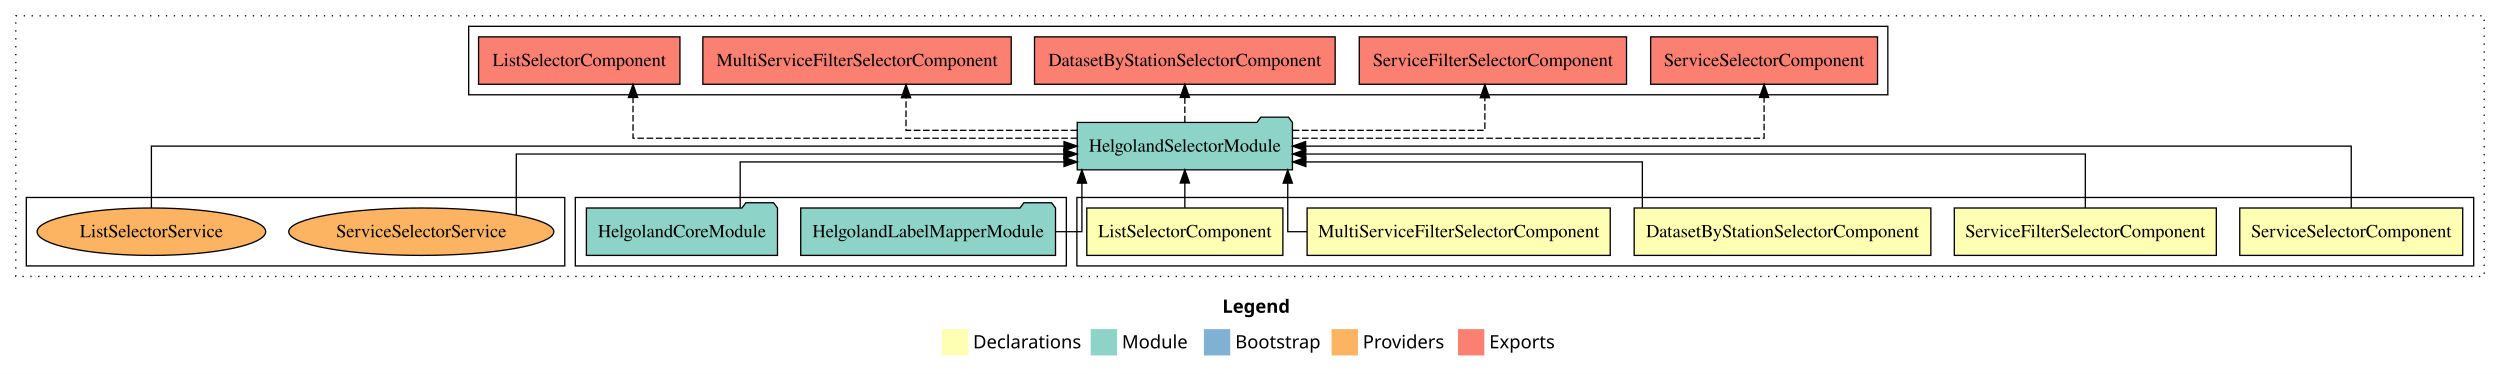
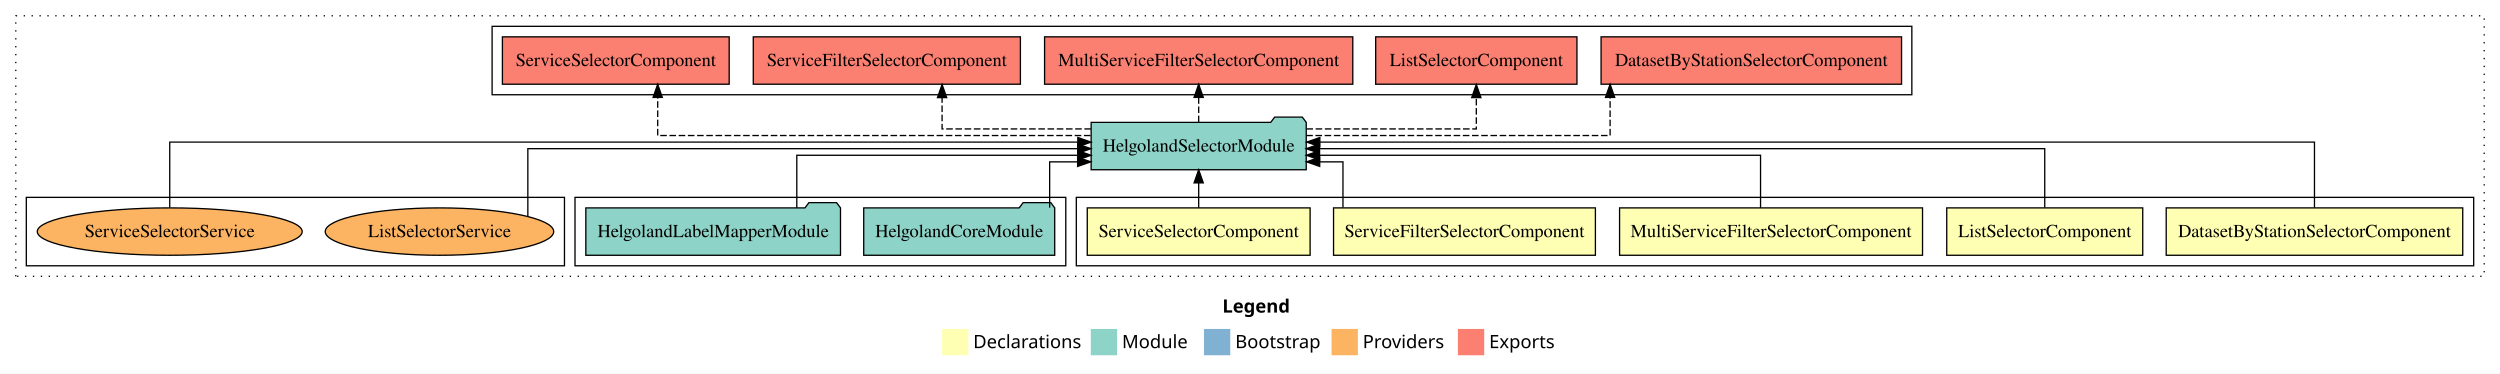
- <svg xmlns="http://www.w3.org/2000/svg" width="1899pt" height="284pt" viewBox="0.00 0.00 1899.00 284.00">
+ <svg xmlns="http://www.w3.org/2000/svg" width="1900pt" height="284pt" viewBox="0.00 0.00 1900.00 284.00">
  <g id="graph0" class="graph" transform="scale(1 1) rotate(0) translate(4 280)">
-     <polygon fill="#ffffff" stroke="transparent" points="-4,4 -4,-280 1895,-280 1895,4 -4,4" />
-     <text text-anchor="start" x="924.509" y="-42.4" font-family="sans-serif" font-weight="bold" font-size="14.00" fill="#000000">Legend</text>
-     <polygon fill="#ffffb3" stroke="transparent" points="711.5,-10 711.5,-30 731.5,-30 731.5,-10 711.5,-10" />
-     <text text-anchor="start" x="735.129" y="-15.4" font-family="sans-serif" font-size="14.00" fill="#000000">  Declarations</text>
-     <polygon fill="#8dd3c7" stroke="transparent" points="824.5,-10 824.5,-30 844.5,-30 844.5,-10 824.5,-10" />
-     <text text-anchor="start" x="848.225" y="-15.4" font-family="sans-serif" font-size="14.00" fill="#000000">  Module</text>
-     <polygon fill="#80b1d3" stroke="transparent" points="910.5,-10 910.5,-30 930.5,-30 930.5,-10 910.5,-10" />
-     <text text-anchor="start" x="934.281" y="-15.4" font-family="sans-serif" font-size="14.00" fill="#000000">  Bootstrap</text>
-     <polygon fill="#fdb462" stroke="transparent" points="1007.5,-10 1007.5,-30 1027.5,-30 1027.5,-10 1007.5,-10" />
-     <text text-anchor="start" x="1031.173" y="-15.4" font-family="sans-serif" font-size="14.00" fill="#000000">  Providers</text>
-     <polygon fill="#fb8072" stroke="transparent" points="1103.5,-10 1103.5,-30 1123.5,-30 1123.5,-10 1103.5,-10" />
-     <text text-anchor="start" x="1127.226" y="-15.4" font-family="sans-serif" font-size="14.00" fill="#000000">  Exports</text>
+     <polygon fill="#ffffff" stroke="transparent" points="-4,4 -4,-280 1896,-280 1896,4 -4,4" />
+     <text text-anchor="start" x="925.009" y="-42.4" font-family="sans-serif" font-weight="bold" font-size="14.00" fill="#000000">Legend</text>
+     <polygon fill="#ffffb3" stroke="transparent" points="712,-10 712,-30 732,-30 732,-10 712,-10" />
+     <text text-anchor="start" x="735.629" y="-15.4" font-family="sans-serif" font-size="14.00" fill="#000000">  Declarations</text>
+     <polygon fill="#8dd3c7" stroke="transparent" points="825,-10 825,-30 845,-30 845,-10 825,-10" />
+     <text text-anchor="start" x="848.725" y="-15.4" font-family="sans-serif" font-size="14.00" fill="#000000">  Module</text>
+     <polygon fill="#80b1d3" stroke="transparent" points="911,-10 911,-30 931,-30 931,-10 911,-10" />
+     <text text-anchor="start" x="934.781" y="-15.4" font-family="sans-serif" font-size="14.00" fill="#000000">  Bootstrap</text>
+     <polygon fill="#fdb462" stroke="transparent" points="1008,-10 1008,-30 1028,-30 1028,-10 1008,-10" />
+     <text text-anchor="start" x="1031.673" y="-15.4" font-family="sans-serif" font-size="14.00" fill="#000000">  Providers</text>
+     <polygon fill="#fb8072" stroke="transparent" points="1104,-10 1104,-30 1124,-30 1124,-10 1104,-10" />
+     <text text-anchor="start" x="1127.726" y="-15.4" font-family="sans-serif" font-size="14.00" fill="#000000">  Exports</text>
    <g id="clust1" class="cluster">
-       <polygon fill="none" stroke="#000000" stroke-dasharray="1,5" points="8,-70 8,-268 1883,-268 1883,-70 8,-70" />
+       <polygon fill="none" stroke="#000000" stroke-dasharray="1,5" points="8,-70 8,-268 1884,-268 1884,-70 8,-70" />
    </g>
    <g id="clust2" class="cluster">
-       <polygon fill="none" stroke="#000000" points="814,-78 814,-130 1875,-130 1875,-78 814,-78" />
+       <polygon fill="none" stroke="#000000" points="814,-78 814,-130 1876,-130 1876,-78 814,-78" />
    </g>
    <g id="clust8" class="cluster">
      <polygon fill="none" stroke="#000000" points="433,-78 433,-130 806,-130 806,-78 433,-78" />
    </g>
    <g id="clust9" class="cluster">
-       <polygon fill="none" stroke="#000000" points="352,-208 352,-260 1430,-260 1430,-208 352,-208" />
+       <polygon fill="none" stroke="#000000" points="370,-208 370,-260 1449,-260 1449,-208 370,-208" />
    </g>
    <g id="clust11" class="cluster">
      <polygon fill="none" stroke="#000000" points="16,-78 16,-130 425,-130 425,-78 16,-78" />
    </g>
    <g id="node1" class="node">
-       <polygon fill="#ffffb3" stroke="#000000" points="1866.678,-122 1697.322,-122 1697.322,-86 1866.678,-86 1866.678,-122" />
-       <text text-anchor="middle" x="1782" y="-99.8" font-family="Times,serif" font-size="14.00" fill="#000000">ServiceSelectorComponent</text>
+       <polygon fill="#ffffb3" stroke="#000000" points="1867.682,-122 1642.318,-122 1642.318,-86 1867.682,-86 1867.682,-122" />
+       <text text-anchor="middle" x="1755" y="-99.8" font-family="Times,serif" font-size="14.00" fill="#000000">DatasetByStationSelectorComponent</text>
    </g>
    <g id="node6" class="node">
-       <polygon fill="#8dd3c7" stroke="#000000" points="977.735,-187 974.735,-191 953.735,-191 950.735,-187 814.265,-187 814.265,-151 977.735,-151 977.735,-187" />
-       <text text-anchor="middle" x="896" y="-164.8" font-family="Times,serif" font-size="14.00" fill="#000000">HelgolandSelectorModule</text>
+       <polygon fill="#8dd3c7" stroke="#000000" points="988.735,-187 985.735,-191 964.735,-191 961.735,-187 825.265,-187 825.265,-151 988.735,-151 988.735,-187" />
+       <text text-anchor="middle" x="907" y="-164.8" font-family="Times,serif" font-size="14.00" fill="#000000">HelgolandSelectorModule</text>
    </g>
    <g id="edge1" class="edge">
-       <path fill="none" stroke="#000000" d="M1782,-122.106C1782,-141.339 1782,-169 1782,-169 1782,-169 987.765,-169 987.765,-169" />
-       <polygon fill="#000000" stroke="#000000" points="987.765,-165.5 977.765,-169 987.765,-172.5 987.765,-165.5" />
+       <path fill="none" stroke="#000000" d="M1755,-122.223C1755,-142.365 1755,-172 1755,-172 1755,-172 999.08,-172 999.08,-172" />
+       <polygon fill="#000000" stroke="#000000" points="999.08,-168.5 989.08,-172 999.08,-175.5 999.08,-168.5" />
    </g>
    <g id="node2" class="node">
-       <polygon fill="#ffffb3" stroke="#000000" points="1679.508,-122 1480.492,-122 1480.492,-86 1679.508,-86 1679.508,-122" />
-       <text text-anchor="middle" x="1580" y="-99.8" font-family="Times,serif" font-size="14.00" fill="#000000">ServiceFilterSelectorComponent</text>
+       <polygon fill="#ffffb3" stroke="#000000" points="1624.479,-122 1475.521,-122 1475.521,-86 1624.479,-86 1624.479,-122" />
+       <text text-anchor="middle" x="1550" y="-99.8" font-family="Times,serif" font-size="14.00" fill="#000000">ListSelectorComponent</text>
    </g>
    <g id="edge2" class="edge">
-       <path fill="none" stroke="#000000" d="M1580,-122.022C1580,-139.373 1580,-163 1580,-163 1580,-163 987.827,-163 987.827,-163" />
-       <polygon fill="#000000" stroke="#000000" points="987.827,-159.5 977.827,-163 987.827,-166.5 987.827,-159.5" />
+       <path fill="none" stroke="#000000" d="M1550,-122.222C1550,-140.828 1550,-167 1550,-167 1550,-167 998.763,-167 998.763,-167" />
+       <polygon fill="#000000" stroke="#000000" points="998.763,-163.5 988.763,-167 998.763,-170.5 998.763,-163.5" />
    </g>
    <g id="node3" class="node">
-       <polygon fill="#ffffb3" stroke="#000000" points="1462.682,-122 1237.318,-122 1237.318,-86 1462.682,-86 1462.682,-122" />
-       <text text-anchor="middle" x="1350" y="-99.8" font-family="Times,serif" font-size="14.00" fill="#000000">DatasetByStationSelectorComponent</text>
+       <polygon fill="#ffffb3" stroke="#000000" points="1457.124,-122 1226.876,-122 1226.876,-86 1457.124,-86 1457.124,-122" />
+       <text text-anchor="middle" x="1342" y="-99.8" font-family="Times,serif" font-size="14.00" fill="#000000">MultiServiceFilterSelectorComponent</text>
    </g>
    <g id="edge3" class="edge">
-       <path fill="none" stroke="#000000" d="M1243.535,-122.24C1243.535,-137.571 1243.535,-157 1243.535,-157 1243.535,-157 987.921,-157 987.921,-157" />
-       <polygon fill="#000000" stroke="#000000" points="987.921,-153.5 977.921,-157 987.921,-160.5 987.921,-153.5" />
+       <path fill="none" stroke="#000000" d="M1334.014,-122.034C1334.014,-139.06 1334.014,-162 1334.014,-162 1334.014,-162 998.827,-162 998.827,-162" />
+       <polygon fill="#000000" stroke="#000000" points="998.827,-158.5 988.827,-162 998.827,-165.5 998.827,-158.5" />
    </g>
    <g id="node4" class="node">
-       <polygon fill="#ffffb3" stroke="#000000" points="1219.124,-122 988.875,-122 988.875,-86 1219.124,-86 1219.124,-122" />
-       <text text-anchor="middle" x="1104" y="-99.8" font-family="Times,serif" font-size="14.00" fill="#000000">MultiServiceFilterSelectorComponent</text>
+       <polygon fill="#ffffb3" stroke="#000000" points="1208.508,-122 1009.492,-122 1009.492,-86 1208.508,-86 1208.508,-122" />
+       <text text-anchor="middle" x="1109" y="-99.8" font-family="Times,serif" font-size="14.00" fill="#000000">ServiceFilterSelectorComponent</text>
    </g>
    <g id="edge4" class="edge">
-       <path fill="none" stroke="#000000" d="M988.818,-104C979.848,-104 974.178,-104 974.178,-104 974.178,-104 974.178,-140.894 974.178,-140.894" />
-       <polygon fill="#000000" stroke="#000000" points="970.679,-140.894 974.178,-150.894 977.679,-140.894 970.679,-140.894" />
+       <path fill="none" stroke="#000000" d="M1016.654,-122.24C1016.654,-137.571 1016.654,-157 1016.654,-157 1016.654,-157 998.984,-157 998.984,-157" />
+       <polygon fill="#000000" stroke="#000000" points="998.984,-153.5 988.984,-157 998.984,-160.5 998.984,-153.5" />
    </g>
    <g id="node5" class="node">
-       <polygon fill="#ffffb3" stroke="#000000" points="970.479,-122 821.521,-122 821.521,-86 970.479,-86 970.479,-122" />
-       <text text-anchor="middle" x="896" y="-99.8" font-family="Times,serif" font-size="14.00" fill="#000000">ListSelectorComponent</text>
+       <polygon fill="#ffffb3" stroke="#000000" points="991.678,-122 822.322,-122 822.322,-86 991.678,-86 991.678,-122" />
+       <text text-anchor="middle" x="907" y="-99.8" font-family="Times,serif" font-size="14.00" fill="#000000">ServiceSelectorComponent</text>
    </g>
    <g id="edge5" class="edge">
-       <path fill="none" stroke="#000000" d="M896,-122.106C896,-122.106 896,-140.991 896,-140.991" />
-       <polygon fill="#000000" stroke="#000000" points="892.5,-140.991 896,-150.991 899.5,-140.991 892.5,-140.991" />
+       <path fill="none" stroke="#000000" d="M907,-122.106C907,-122.106 907,-140.991 907,-140.991" />
+       <polygon fill="#000000" stroke="#000000" points="903.5,-140.991 907,-150.991 910.5,-140.991 903.5,-140.991" />
    </g>
    <g id="node9" class="node">
-       <polygon fill="#fb8072" stroke="#000000" points="1422.178,-252 1249.822,-252 1249.822,-216 1422.178,-216 1422.178,-252" />
-       <text text-anchor="middle" x="1336" y="-229.8" font-family="Times,serif" font-size="14.00" fill="#000000">ServiceSelectorComponent </text>
+       <polygon fill="#fb8072" stroke="#000000" points="1441.183,-252 1212.817,-252 1212.817,-216 1441.183,-216 1441.183,-252" />
+       <text text-anchor="middle" x="1327" y="-229.8" font-family="Times,serif" font-size="14.00" fill="#000000">DatasetByStationSelectorComponent </text>
    </g>
    <g id="edge8" class="edge">
-       <path fill="none" stroke="#000000" stroke-dasharray="5,2" d="M977.987,-175C1105.285,-175 1336,-175 1336,-175 1336,-175 1336,-205.977 1336,-205.977" />
-       <polygon fill="#000000" stroke="#000000" points="1332.5,-205.977 1336,-215.977 1339.5,-205.977 1332.5,-205.977" />
+       <path fill="none" stroke="#000000" stroke-dasharray="5,2" d="M988.743,-177C1081.385,-177 1219.673,-177 1219.673,-177 1219.673,-177 1219.673,-205.965 1219.673,-205.965" />
+       <polygon fill="#000000" stroke="#000000" points="1216.173,-205.965 1219.673,-215.965 1223.173,-205.965 1216.173,-205.965" />
    </g>
    <g id="node10" class="node">
-       <polygon fill="#fb8072" stroke="#000000" points="1231.508,-252 1028.492,-252 1028.492,-216 1231.508,-216 1231.508,-252" />
-       <text text-anchor="middle" x="1130" y="-229.8" font-family="Times,serif" font-size="14.00" fill="#000000">ServiceFilterSelectorComponent </text>
+       <polygon fill="#fb8072" stroke="#000000" points="1194.48,-252 1041.52,-252 1041.52,-216 1194.48,-216 1194.48,-252" />
+       <text text-anchor="middle" x="1118" y="-229.8" font-family="Times,serif" font-size="14.00" fill="#000000">ListSelectorComponent </text>
    </g>
    <g id="edge9" class="edge">
-       <path fill="none" stroke="#000000" stroke-dasharray="5,2" d="M977.957,-181C1043.294,-181 1123.904,-181 1123.904,-181 1123.904,-181 1123.904,-205.76 1123.904,-205.76" />
-       <polygon fill="#000000" stroke="#000000" points="1120.404,-205.76 1123.904,-215.76 1127.404,-205.76 1120.404,-205.76" />
+       <path fill="none" stroke="#000000" stroke-dasharray="5,2" d="M988.88,-182C1048.191,-182 1118,-182 1118,-182 1118,-182 1118,-205.813 1118,-205.813" />
+       <polygon fill="#000000" stroke="#000000" points="1114.5,-205.813 1118,-215.813 1121.5,-205.813 1114.5,-205.813" />
    </g>
    <g id="node11" class="node">
-       <polygon fill="#fb8072" stroke="#000000" points="1010.183,-252 781.817,-252 781.817,-216 1010.183,-216 1010.183,-252" />
-       <text text-anchor="middle" x="896" y="-229.8" font-family="Times,serif" font-size="14.00" fill="#000000">DatasetByStationSelectorComponent </text>
+       <polygon fill="#fb8072" stroke="#000000" points="1024.124,-252 789.876,-252 789.876,-216 1024.124,-216 1024.124,-252" />
+       <text text-anchor="middle" x="907" y="-229.8" font-family="Times,serif" font-size="14.00" fill="#000000">MultiServiceFilterSelectorComponent </text>
    </g>
    <g id="edge10" class="edge">
-       <path fill="none" stroke="#000000" stroke-dasharray="5,2" d="M896,-187.106C896,-187.106 896,-205.991 896,-205.991" />
-       <polygon fill="#000000" stroke="#000000" points="892.5,-205.991 896,-215.991 899.5,-205.991 892.5,-205.991" />
+       <path fill="none" stroke="#000000" stroke-dasharray="5,2" d="M907,-187.106C907,-187.106 907,-205.991 907,-205.991" />
+       <polygon fill="#000000" stroke="#000000" points="903.5,-205.991 907,-215.991 910.5,-205.991 903.5,-205.991" />
    </g>
    <g id="node12" class="node">
-       <polygon fill="#fb8072" stroke="#000000" points="764.124,-252 529.876,-252 529.876,-216 764.124,-216 764.124,-252" />
-       <text text-anchor="middle" x="647" y="-229.8" font-family="Times,serif" font-size="14.00" fill="#000000">MultiServiceFilterSelectorComponent </text>
+       <polygon fill="#fb8072" stroke="#000000" points="771.508,-252 568.492,-252 568.492,-216 771.508,-216 771.508,-252" />
+       <text text-anchor="middle" x="670" y="-229.8" font-family="Times,serif" font-size="14.00" fill="#000000">ServiceFilterSelectorComponent </text>
    </g>
    <g id="edge11" class="edge">
-       <path fill="none" stroke="#000000" stroke-dasharray="5,2" d="M814.117,-181C754.52,-181 684.213,-181 684.213,-181 684.213,-181 684.213,-205.76 684.213,-205.76" />
-       <polygon fill="#000000" stroke="#000000" points="680.713,-205.76 684.213,-215.76 687.713,-205.76 680.713,-205.76" />
+       <path fill="none" stroke="#000000" stroke-dasharray="5,2" d="M825.143,-182C771.774,-182 711.982,-182 711.982,-182 711.982,-182 711.982,-205.813 711.982,-205.813" />
+       <polygon fill="#000000" stroke="#000000" points="708.482,-205.813 711.982,-215.813 715.482,-205.813 708.482,-205.813" />
    </g>
    <g id="node13" class="node">
-       <polygon fill="#fb8072" stroke="#000000" points="512.48,-252 359.52,-252 359.52,-216 512.48,-216 512.48,-252" />
-       <text text-anchor="middle" x="436" y="-229.8" font-family="Times,serif" font-size="14.00" fill="#000000">ListSelectorComponent </text>
+       <polygon fill="#fb8072" stroke="#000000" points="550.178,-252 377.822,-252 377.822,-216 550.178,-216 550.178,-252" />
+       <text text-anchor="middle" x="464" y="-229.8" font-family="Times,serif" font-size="14.00" fill="#000000">ServiceSelectorComponent </text>
    </g>
    <g id="edge12" class="edge">
-       <path fill="none" stroke="#000000" stroke-dasharray="5,2" d="M814.189,-175C692.208,-175 476.85,-175 476.85,-175 476.85,-175 476.85,-205.977 476.85,-205.977" />
-       <polygon fill="#000000" stroke="#000000" points="473.35,-205.977 476.85,-215.977 480.35,-205.977 473.35,-205.977" />
+       <path fill="none" stroke="#000000" stroke-dasharray="5,2" d="M824.786,-177C704.802,-177 495.851,-177 495.851,-177 495.851,-177 495.851,-205.965 495.851,-205.965" />
+       <polygon fill="#000000" stroke="#000000" points="492.351,-205.965 495.851,-215.965 499.351,-205.965 492.351,-205.965" />
    </g>
    <g id="node7" class="node">
-       <polygon fill="#8dd3c7" stroke="#000000" points="797.774,-122 794.774,-126 773.774,-126 770.774,-122 604.226,-122 604.226,-86 797.774,-86 797.774,-122" />
-       <text text-anchor="middle" x="701" y="-99.8" font-family="Times,serif" font-size="14.00" fill="#000000">HelgolandLabelMapperModule</text>
+       <polygon fill="#8dd3c7" stroke="#000000" points="797.579,-122 794.579,-126 773.579,-126 770.579,-122 652.421,-122 652.421,-86 797.579,-86 797.579,-122" />
+       <text text-anchor="middle" x="725" y="-99.8" font-family="Times,serif" font-size="14.00" fill="#000000">HelgolandCoreModule</text>
    </g>
    <g id="edge6" class="edge">
-       <path fill="none" stroke="#000000" d="M797.739,-104C809.7,-104 817.822,-104 817.822,-104 817.822,-104 817.822,-140.894 817.822,-140.894" />
-       <polygon fill="#000000" stroke="#000000" points="814.322,-140.894 817.822,-150.894 821.322,-140.894 814.322,-140.894" />
+       <path fill="none" stroke="#000000" d="M793.739,-122.24C793.739,-137.571 793.739,-157 793.739,-157 793.739,-157 814.988,-157 814.988,-157" />
+       <polygon fill="#000000" stroke="#000000" points="814.988,-160.5 824.988,-157 814.988,-153.5 814.988,-160.5" />
    </g>
    <g id="node8" class="node">
-       <polygon fill="#8dd3c7" stroke="#000000" points="586.579,-122 583.579,-126 562.579,-126 559.579,-122 441.421,-122 441.421,-86 586.579,-86 586.579,-122" />
-       <text text-anchor="middle" x="514" y="-99.8" font-family="Times,serif" font-size="14.00" fill="#000000">HelgolandCoreModule</text>
+       <polygon fill="#8dd3c7" stroke="#000000" points="634.774,-122 631.774,-126 610.774,-126 607.774,-122 441.226,-122 441.226,-86 634.774,-86 634.774,-122" />
+       <text text-anchor="middle" x="538" y="-99.8" font-family="Times,serif" font-size="14.00" fill="#000000">HelgolandLabelMapperModule</text>
    </g>
    <g id="edge7" class="edge">
-       <path fill="none" stroke="#000000" d="M558.239,-122.24C558.239,-137.571 558.239,-157 558.239,-157 558.239,-157 804.237,-157 804.237,-157" />
-       <polygon fill="#000000" stroke="#000000" points="804.237,-160.5 814.237,-157 804.237,-153.5 804.237,-160.5" />
+       <path fill="none" stroke="#000000" d="M601.567,-122.034C601.567,-139.06 601.567,-162 601.567,-162 601.567,-162 815.149,-162 815.149,-162" />
+       <polygon fill="#000000" stroke="#000000" points="815.149,-165.5 825.149,-162 815.149,-158.5 815.149,-165.5" />
    </g>
    <g id="node14" class="node">
-       <ellipse fill="#fdb462" stroke="#000000" cx="316" cy="-104" rx="100.673" ry="18" />
-       <text text-anchor="middle" x="316" y="-99.8" font-family="Times,serif" font-size="14.00" fill="#000000">ServiceSelectorService</text>
+       <ellipse fill="#fdb462" stroke="#000000" cx="330" cy="-104" rx="86.807" ry="18" />
+       <text text-anchor="middle" x="330" y="-99.8" font-family="Times,serif" font-size="14.00" fill="#000000">ListSelectorService</text>
    </g>
    <g id="edge13" class="edge">
-       <path fill="none" stroke="#000000" d="M388.173,-116.802C388.173,-134.155 388.173,-163 388.173,-163 388.173,-163 804.127,-163 804.127,-163" />
-       <polygon fill="#000000" stroke="#000000" points="804.127,-166.5 814.127,-163 804.127,-159.5 804.127,-166.5" />
+       <path fill="none" stroke="#000000" d="M397.157,-115.555C397.157,-133.743 397.157,-167 397.157,-167 397.157,-167 815.085,-167 815.085,-167" />
+       <polygon fill="#000000" stroke="#000000" points="815.085,-170.5 825.085,-167 815.085,-163.5 815.085,-170.5" />
    </g>
    <g id="node15" class="node">
-       <ellipse fill="#fdb462" stroke="#000000" cx="111" cy="-104" rx="86.807" ry="18" />
-       <text text-anchor="middle" x="111" y="-99.8" font-family="Times,serif" font-size="14.00" fill="#000000">ListSelectorService</text>
+       <ellipse fill="#fdb462" stroke="#000000" cx="125" cy="-104" rx="100.673" ry="18" />
+       <text text-anchor="middle" x="125" y="-99.8" font-family="Times,serif" font-size="14.00" fill="#000000">ServiceSelectorService</text>
    </g>
    <g id="edge14" class="edge">
-       <path fill="none" stroke="#000000" d="M111,-122.106C111,-141.339 111,-169 111,-169 111,-169 804.213,-169 804.213,-169" />
-       <polygon fill="#000000" stroke="#000000" points="804.213,-172.5 814.213,-169 804.213,-165.5 804.213,-172.5" />
+       <path fill="none" stroke="#000000" d="M125,-122.223C125,-142.365 125,-172 125,-172 125,-172 815.158,-172 815.158,-172" />
+       <polygon fill="#000000" stroke="#000000" points="815.158,-175.5 825.158,-172 815.158,-168.5 815.158,-175.5" />
    </g>
  </g>
</svg>
